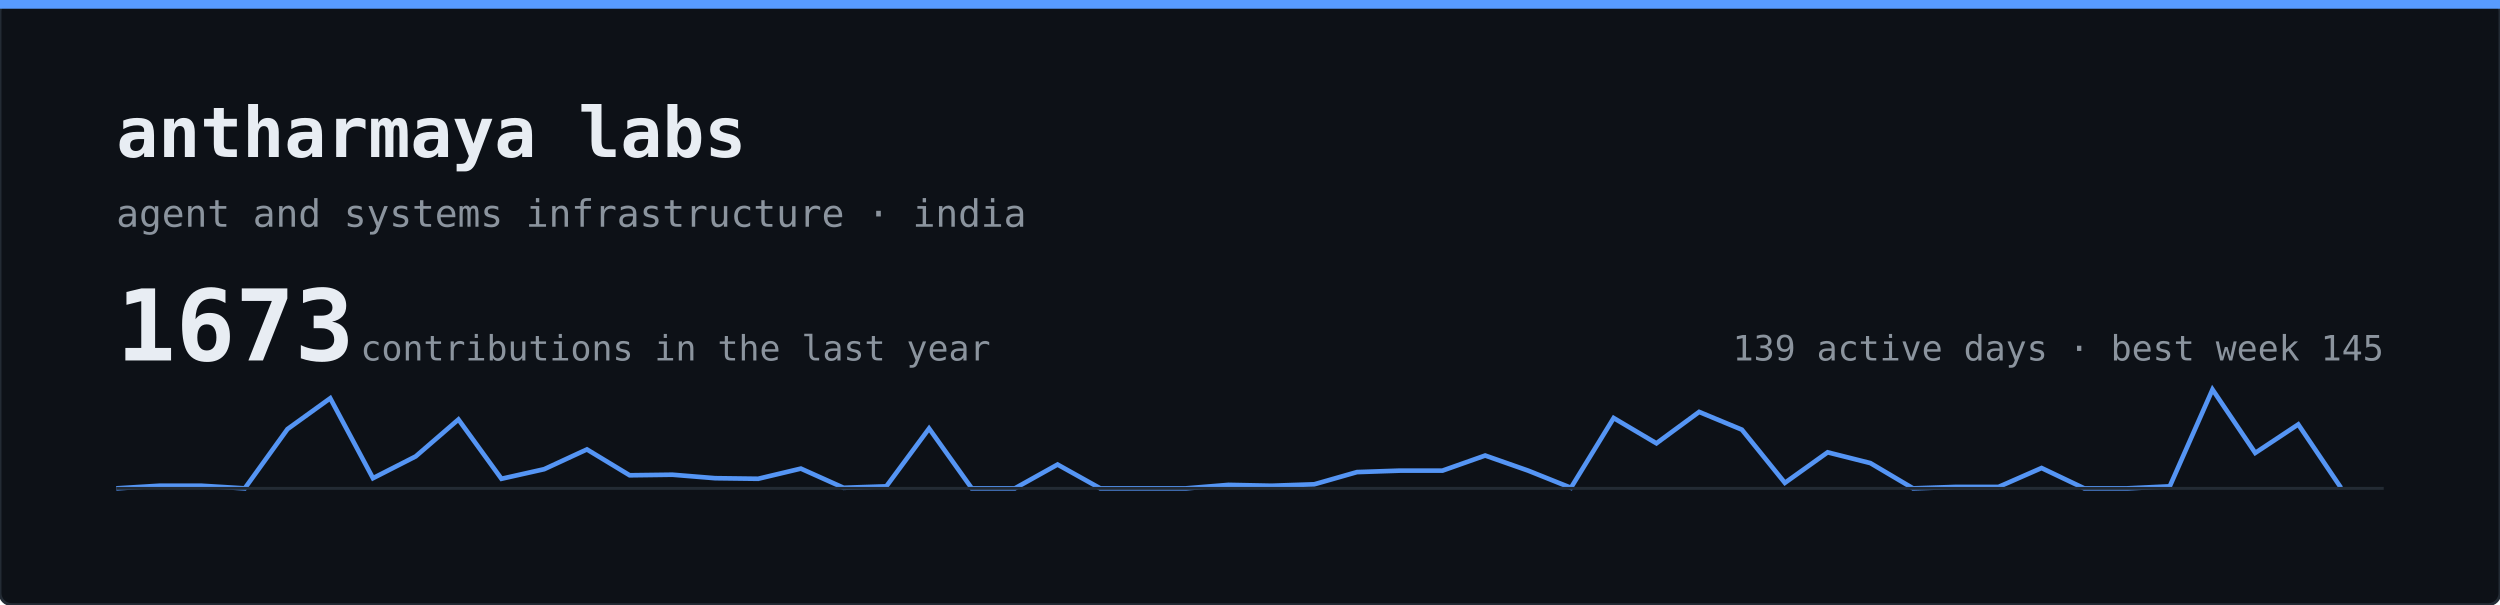
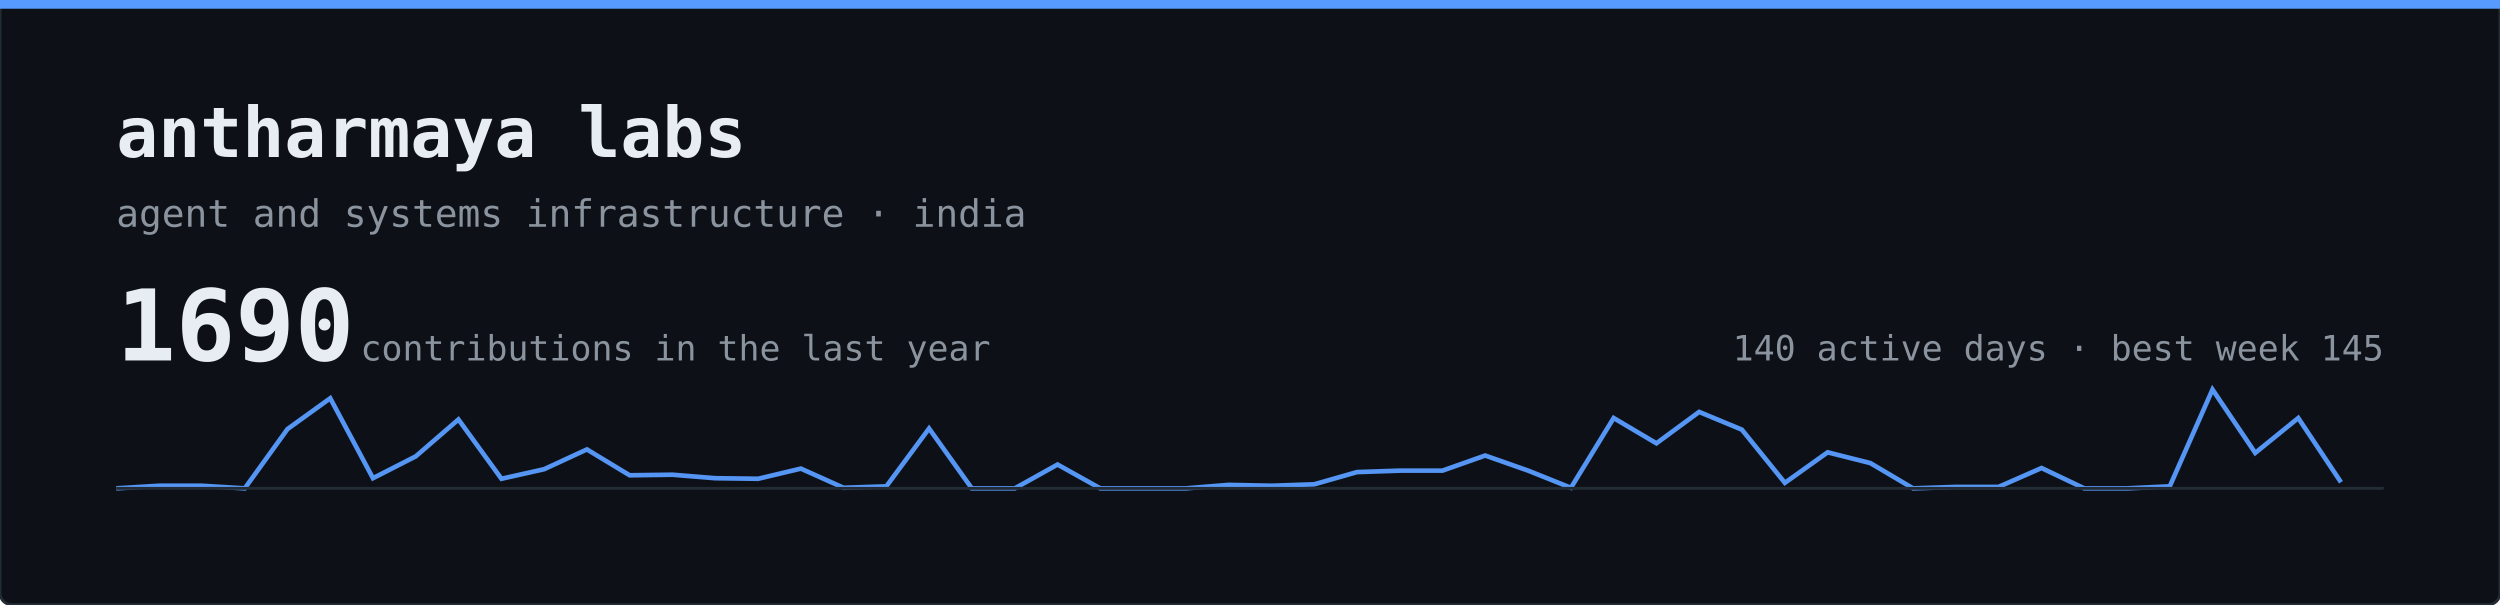
- <svg xmlns="http://www.w3.org/2000/svg" width="860" height="208" viewBox="0 0 860 208" role="img" aria-label="antharmaya labs. 1673 contributions in the last year.">
+ <svg xmlns="http://www.w3.org/2000/svg" width="860" height="208" viewBox="0 0 860 208" role="img" aria-label="antharmaya labs. 1690 contributions in the last year.">
  <rect width="860" height="208" rx="4" fill="#0d1117" stroke="#232b34" stroke-width="1" />
  <rect width="860" height="3" fill="#589bff" />
  <text x="40" y="54" font-family="ui-monospace,SFMono-Regular,'SF Mono','JetBrains Mono',Menlo,Consolas,'DejaVu Sans Mono',monospace" font-size="24" font-weight="700" fill="#e8edf3">antharmaya labs</text>
  <text x="40" y="78" font-family="ui-monospace,SFMono-Regular,'SF Mono','JetBrains Mono',Menlo,Consolas,'DejaVu Sans Mono',monospace" font-size="13" fill="#8b949e">agent and systems infrastructure · india</text>
-   <text x="40" y="124" font-family="ui-monospace,SFMono-Regular,'SF Mono','JetBrains Mono',Menlo,Consolas,'DejaVu Sans Mono',monospace" font-size="34" font-weight="700" fill="#e8edf3">1673</text>
+   <text x="40" y="124" font-family="ui-monospace,SFMono-Regular,'SF Mono','JetBrains Mono',Menlo,Consolas,'DejaVu Sans Mono',monospace" font-size="34" font-weight="700" fill="#e8edf3">1690</text>
  <text x="124" y="124" font-family="ui-monospace,SFMono-Regular,'SF Mono','JetBrains Mono',Menlo,Consolas,'DejaVu Sans Mono',monospace" font-size="12" fill="#8b949e">contributions in the last year</text>
-   <text x="820" y="124" font-family="ui-monospace,SFMono-Regular,'SF Mono','JetBrains Mono',Menlo,Consolas,'DejaVu Sans Mono',monospace" font-size="12" fill="#8b949e" text-anchor="end">139 active days  ·  best week 145</text>
-   <polyline points="40.0,168.0 54.7,167.1 69.4,167.1 84.2,168.0 98.9,147.6 113.6,137.0 128.3,164.5 143.0,157.0 157.7,144.3 172.5,164.7 187.2,161.4 201.9,154.6 216.6,163.5 231.3,163.3 246.0,164.5 260.8,164.7 275.5,161.2 290.2,167.8 304.9,167.3 319.6,147.4 334.3,168.0 349.1,168.0 363.8,159.8 378.5,168.0 393.2,168.0 407.9,168.0 422.6,166.8 437.4,167.1 452.1,166.6 466.8,162.4 481.5,161.9 496.2,161.9 510.9,156.7 525.7,161.9 540.4,167.8 555.1,143.8 569.8,152.5 584.5,141.7 599.2,147.8 614.0,166.1 628.7,155.6 643.4,159.3 658.1,168.0 672.8,167.5 687.5,167.5 702.3,161.0 717.0,168.0 731.7,168.0 746.4,167.3 761.1,134.0 775.8,155.8 790.6,146.0 805.3,167.8" fill="none" stroke="#589bff" stroke-width="1.6" opacity="0.95" />
+   <text x="820" y="124" font-family="ui-monospace,SFMono-Regular,'SF Mono','JetBrains Mono',Menlo,Consolas,'DejaVu Sans Mono',monospace" font-size="12" fill="#8b949e" text-anchor="end">140 active days  ·  best week 145</text>
+   <polyline points="40.0,168.0 54.7,167.1 69.4,167.1 84.2,168.0 98.9,147.6 113.6,137.0 128.3,164.5 143.0,157.0 157.7,144.3 172.5,164.7 187.2,161.4 201.9,154.6 216.6,163.5 231.3,163.3 246.0,164.5 260.8,164.7 275.5,161.2 290.2,167.8 304.9,167.3 319.6,147.4 334.3,168.0 349.1,168.0 363.8,159.8 378.5,168.0 393.2,168.0 407.9,168.0 422.6,166.8 437.4,167.1 452.1,166.6 466.8,162.4 481.5,161.9 496.2,161.9 510.9,156.7 525.7,161.9 540.4,167.8 555.1,143.8 569.8,152.5 584.5,141.7 599.2,147.8 614.0,166.1 628.7,155.6 643.4,159.3 658.1,168.0 672.8,167.5 687.5,167.5 702.3,161.0 717.0,168.0 731.7,168.0 746.4,167.3 761.1,134.0 775.8,155.8 790.6,143.8 805.3,165.9" fill="none" stroke="#589bff" stroke-width="1.6" opacity="0.95" />
  <line x1="40" y1="168" x2="820" y2="168" stroke="#232b34" stroke-width="1" />
</svg>
